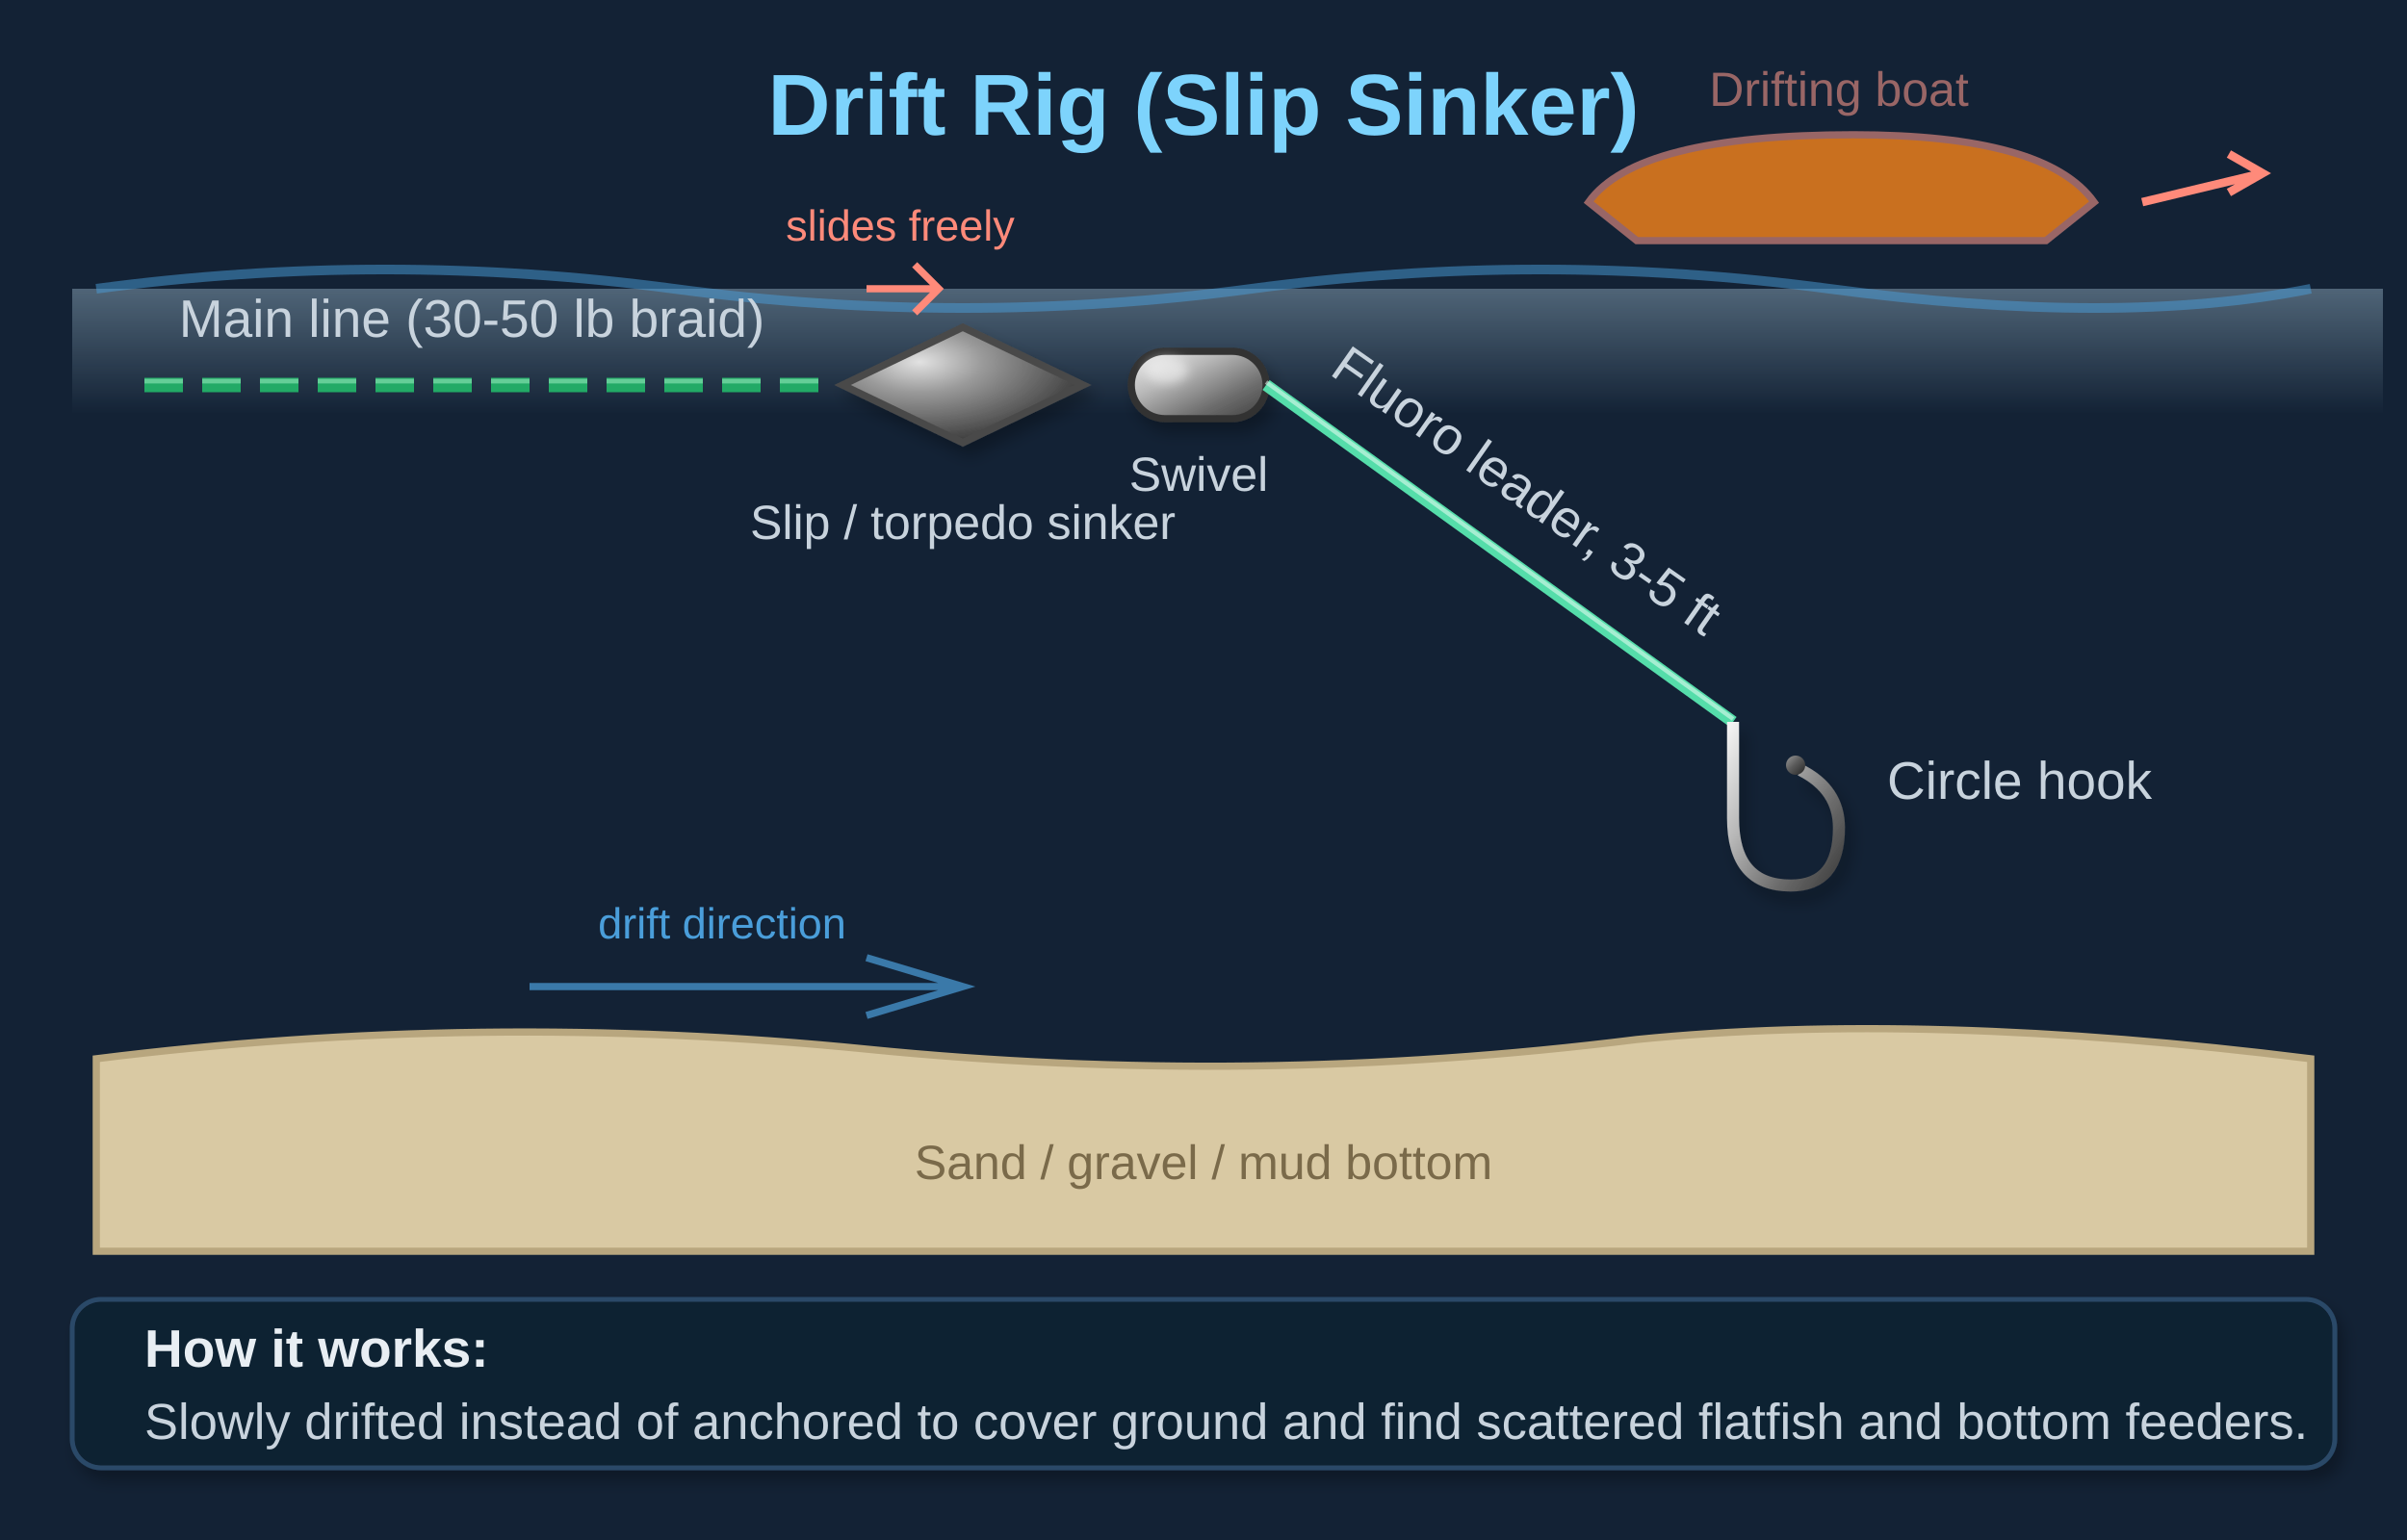
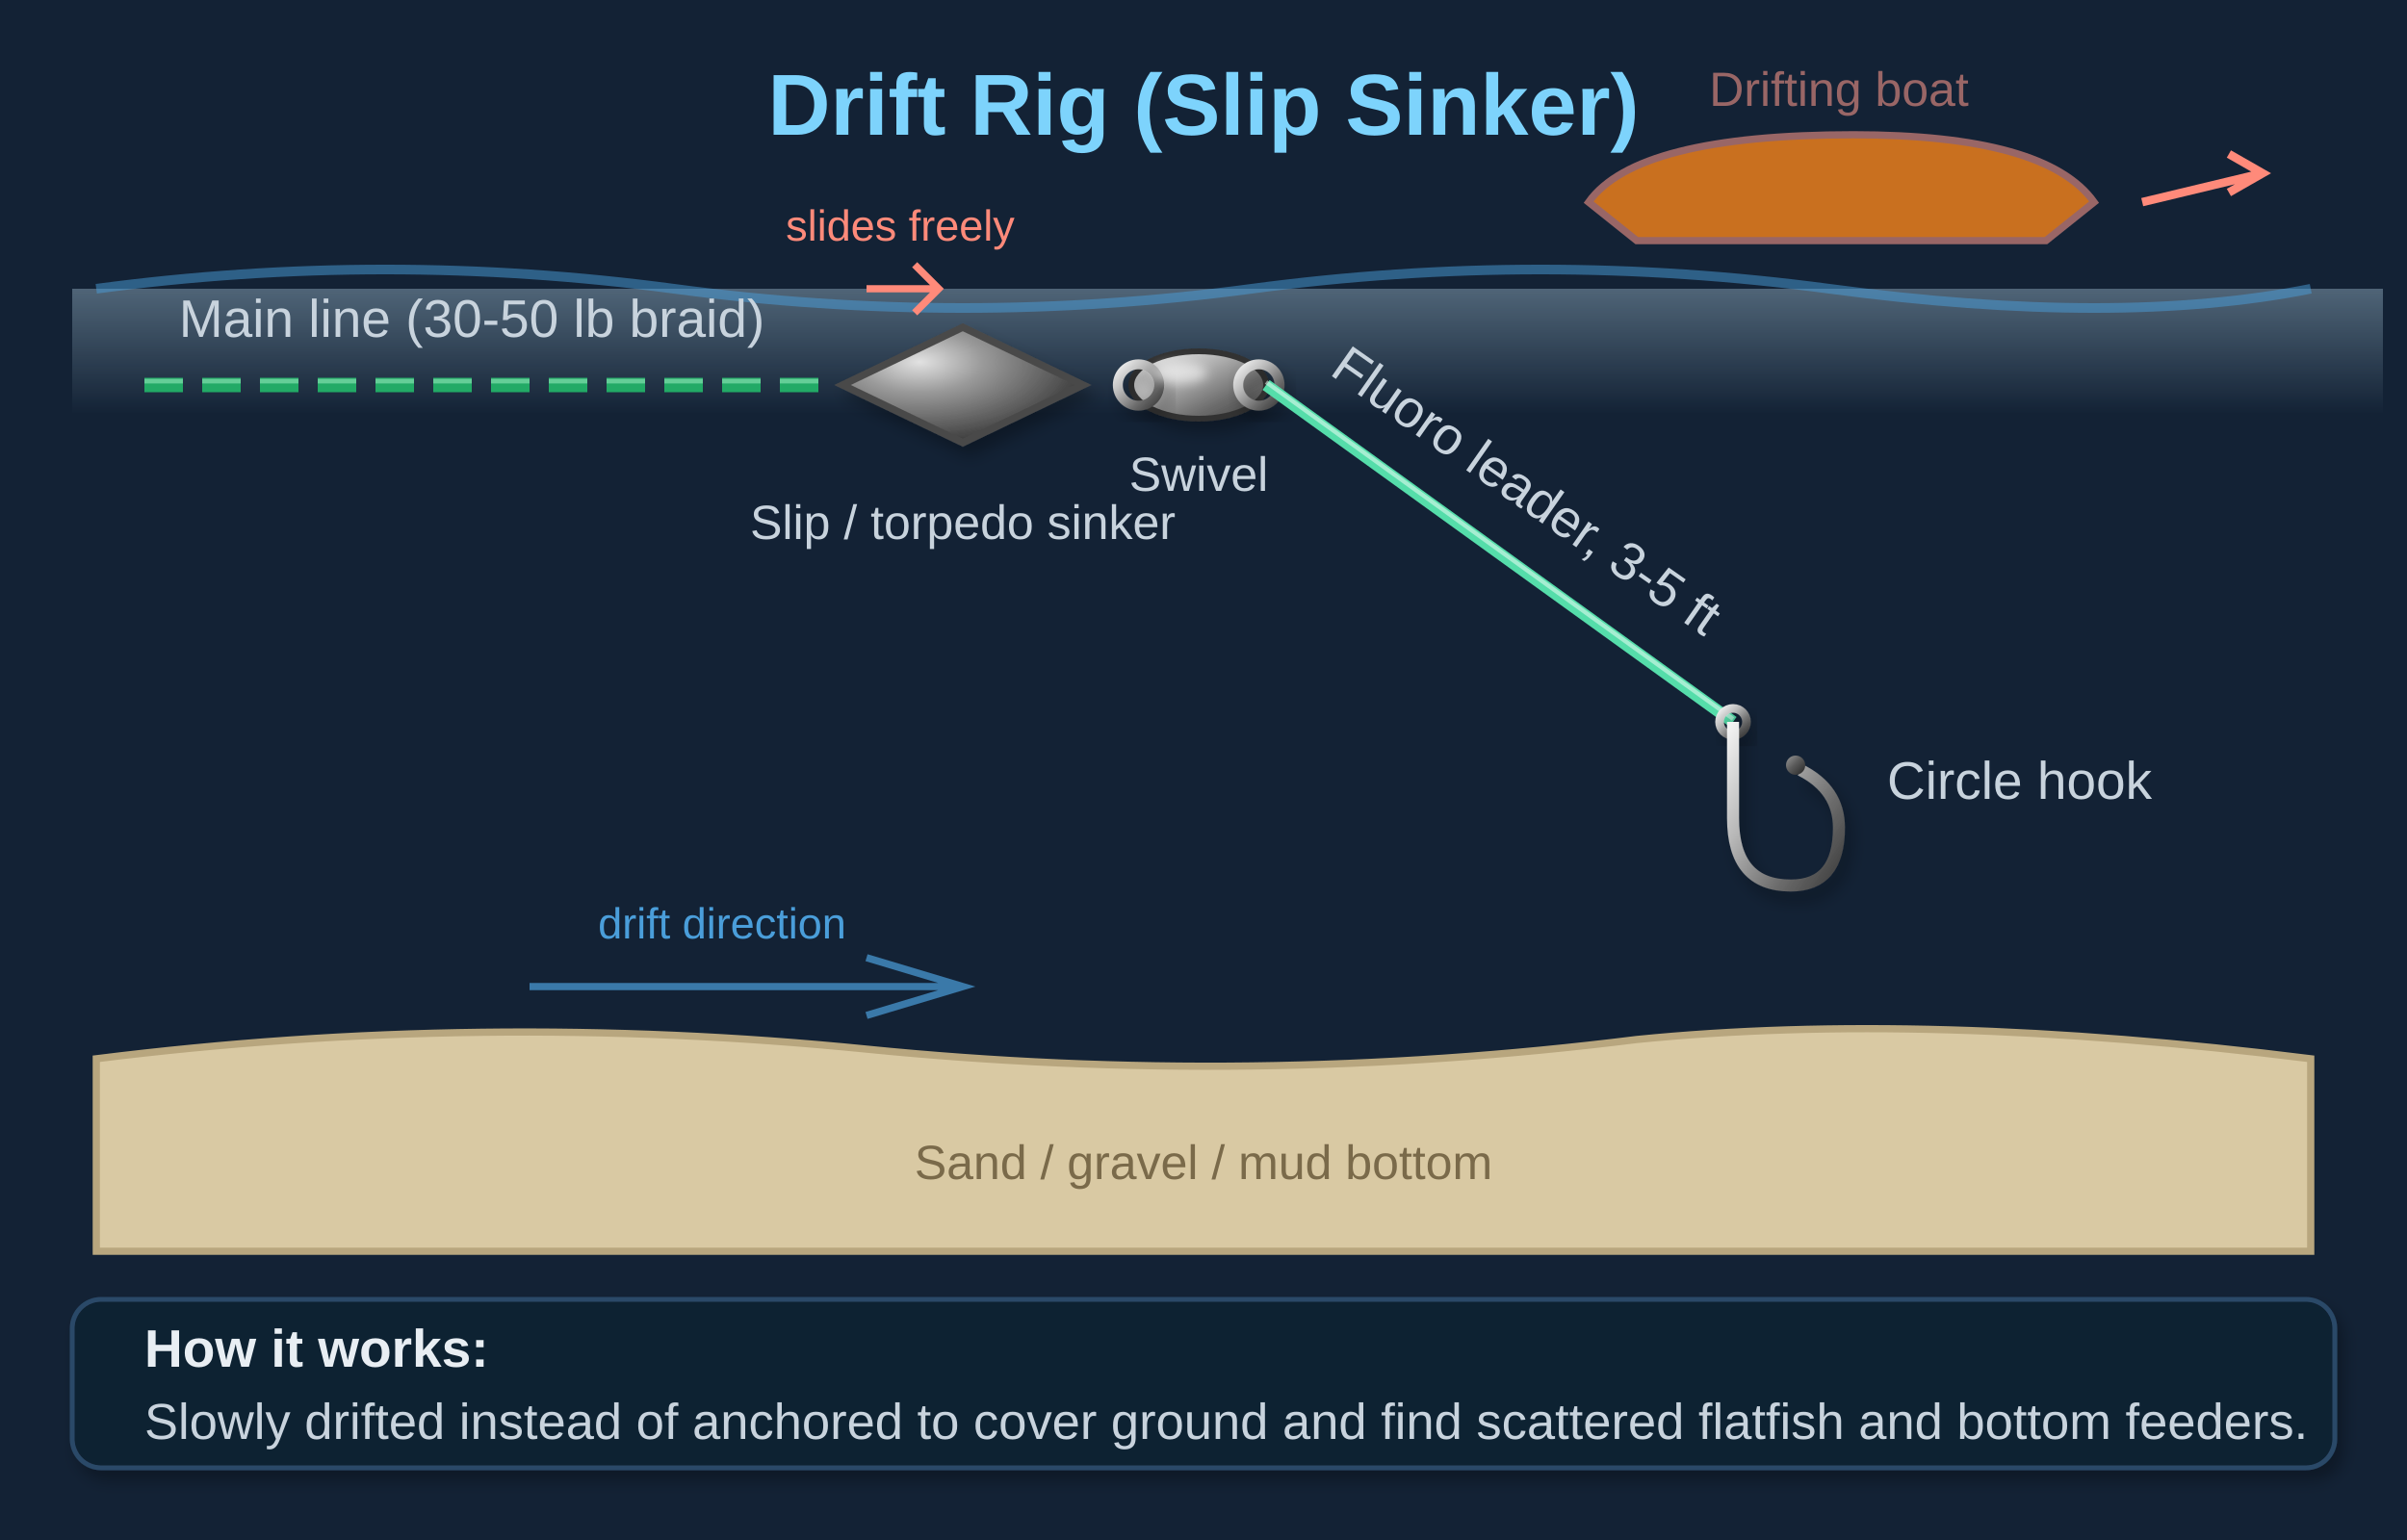
<svg xmlns="http://www.w3.org/2000/svg" viewBox="0 0 500 320" font-family="Arial, sans-serif">
  <rect x="0" y="0" width="500" height="320" fill="#132235" />
  <defs>
    <linearGradient id="waterTint" x1="0" y1="0" x2="0" y2="1">
      <stop offset="0%" stop-color="#bfe0f2" stop-opacity="0.35" />
      <stop offset="100%" stop-color="#bfe0f2" stop-opacity="0" />
    </linearGradient>
  </defs>
  <defs>
    <radialGradient id="baitGrad" cx="35%" cy="30%" r="75%">
      <stop offset="0%" stop-color="#ffe4c4" />
      <stop offset="45%" stop-color="#e8b48a" />
      <stop offset="100%" stop-color="#b5794a" />
    </radialGradient>
    <filter id="glossBlur" x="-60%" y="-60%" width="220%" height="220%">
      <feGaussianBlur stdDeviation="1.1" />
    </filter>
  </defs>
  <defs>
    <linearGradient id="steelGrad" x1="0%" y1="0%" x2="100%" y2="100%">
      <stop offset="0%" stop-color="#f2f2f2" />
      <stop offset="35%" stop-color="#b8b8b8" />
      <stop offset="70%" stop-color="#6e6e6e" />
      <stop offset="100%" stop-color="#3d3d3d" />
    </linearGradient>
    <linearGradient id="steelGradDark" x1="0%" y1="0%" x2="100%" y2="100%">
      <stop offset="0%" stop-color="#9a9a9a" />
      <stop offset="45%" stop-color="#5c5c5c" />
      <stop offset="100%" stop-color="#242424" />
    </linearGradient>
    <radialGradient id="leadGrad" cx="32%" cy="30%" r="75%">
      <stop offset="0%" stop-color="#e2e2e2" />
      <stop offset="35%" stop-color="#9a9a9a" />
      <stop offset="75%" stop-color="#5c5c5c" />
      <stop offset="100%" stop-color="#333333" />
    </radialGradient>
    <filter id="softShadow" x="-40%" y="-40%" width="180%" height="180%">
      <feDropShadow dx="1.4" dy="2.2" stdDeviation="1.6" flood-color="#000000" flood-opacity="0.28" />
    </filter>
  </defs>
  <text x="250" y="28" text-anchor="middle" font-size="18" font-weight="bold" fill="#7DD3FC">Drift Rig (Slip Sinker)</text>
  <rect x="15" y="60" width="480" height="26" fill="url(#waterTint)" />
  <path d="M20 60 Q80 52 140 60 Q200 68 260 60 Q320 52 380 60 Q440 68 480 60" fill="none" stroke="#4a9eda" stroke-width="2" opacity="0.5" />
  <g transform="translate(330, 30)">
    <path d="M0 12 Q10 -2 55 -2 Q95 -2 105 12 L95 20 L10 20 Z" fill="#c9701f" stroke="#966" stroke-width="1.5" />
    <path d="M115 12 L140 6 M133 2 L140 6 L133 10" fill="none" stroke="#ff8a7a" stroke-width="1.75" />
    <text x="52" y="-8" text-anchor="middle" font-size="10" fill="#966">Drifting boat</text>
  </g>
  <line x1="30" y1="80" x2="170" y2="80" stroke="#2a6" stroke-width="3" stroke-dasharray="8,4" />
  <line x1="30" y1="79.2" x2="170" y2="79.2" stroke="#8fe6b8" stroke-width="0.96" stroke-dasharray="8,4" opacity="0.6" />
  <text x="98" y="70" text-anchor="middle" font-size="11" fill="#c8d3dd">Main line (30-50 lb braid)</text>
  <path d="M175 80 L200 68 L225 80 L200 92 Z" fill="url(#leadGrad)" stroke="#4a4a4a" stroke-width="1.5" filter="url(#softShadow)" />
  <text x="200" y="112" text-anchor="middle" font-size="10" fill="#c8d3dd">Slip / torpedo sinker</text>
  <path d="M180 60 L195 60 M190 55 L195 60 L190 65" fill="none" stroke="#ff8a7a" stroke-width="1.5" />
  <text x="187" y="50" text-anchor="middle" font-size="9" fill="#ff8a7a">slides freely</text>
-   <rect x="235" y="73" width="28" height="14" rx="7" fill="url(#steelGrad)" stroke="#333333" stroke-width="1.5" filter="url(#softShadow)" />
-   <ellipse cx="242.3" cy="76.9" rx="4.5" ry="2.8" fill="#ffffff" opacity="0.5" filter="url(#glossBlur)" />
+   <ellipse cx="249.0" cy="80.0" rx="14.0" ry="7.0" fill="url(#steelGrad)" stroke="#333333" stroke-width="1.2" filter="url(#softShadow)" />
+   <circle cx="236.5" cy="80.0" r="4.3" fill="none" stroke="url(#steelGrad)" stroke-width="2.06" filter="url(#softShadow)" />
+   <circle cx="261.5" cy="80.0" r="4.3" fill="none" stroke="url(#steelGrad)" stroke-width="2.06" filter="url(#softShadow)" />
+   <ellipse cx="245.1" cy="77.5" rx="5.6" ry="2.2" fill="#ffffff" opacity="0.55" filter="url(#glossBlur)" />
  <text x="249" y="102" text-anchor="middle" font-size="10" fill="#c8d3dd">Swivel</text>
  <line x1="263" y1="80" x2="360" y2="150" stroke="#5da" stroke-width="2.5" />
  <line x1="263" y1="79.4" x2="360" y2="149.4" stroke="#e8fbf3" stroke-width="0.85" opacity="0.55" />
  <text x="315" y="105" text-anchor="middle" font-size="11" fill="#c8d3dd" transform="rotate(35, 315, 105)">Fluoro leader, 3-5 ft</text>
  <g transform="translate(352, 150)">
+     <circle cx="8" cy="0" r="2.8" fill="none" stroke="url(#steelGrad)" stroke-width="1.8" filter="url(#softShadow)" />
    <path d="M8 0 L8 20 Q8 34 20 34 Q30 34 30 22 Q30 14 22 10" fill="none" stroke="url(#steelGrad)" stroke-width="2.5" filter="url(#softShadow)" />
    <circle cx="21" cy="9" r="2" fill="url(#steelGradDark)" />
    <text x="40" y="16" font-size="11" fill="#c8d3dd">Circle hook</text>
  </g>
  <path d="M20 220 Q100 210 180 218 Q260 226 340 216 Q400 210 480 220 L480 260 L20 260 Z" fill="#d9c9a3" stroke="#b8a67e" stroke-width="1.5" />
  <text x="250" y="245" text-anchor="middle" font-size="10" fill="#7a6a4a">Sand / gravel / mud bottom</text>
  <path d="M110 205 L200 205 M180 199 L200 205 L180 211" fill="none" stroke="#4a9eda" stroke-width="1.5" opacity="0.7" />
  <text x="150" y="195" text-anchor="middle" font-size="9" fill="#4a9eda">drift direction</text>
  <rect x="15" y="270" width="470" height="35" rx="6" fill="#0f2032" stroke="#2c4a68" stroke-width="1" filter="url(#softShadow)" />
  <text x="30" y="284" font-size="11" fill="#e8eef3" font-weight="bold">How it works:</text>
  <text x="30" y="299" font-size="10.5" fill="#c8d3dd">Slowly drifted instead of anchored to cover ground and find scattered flatfish and bottom feeders.</text>
</svg>
